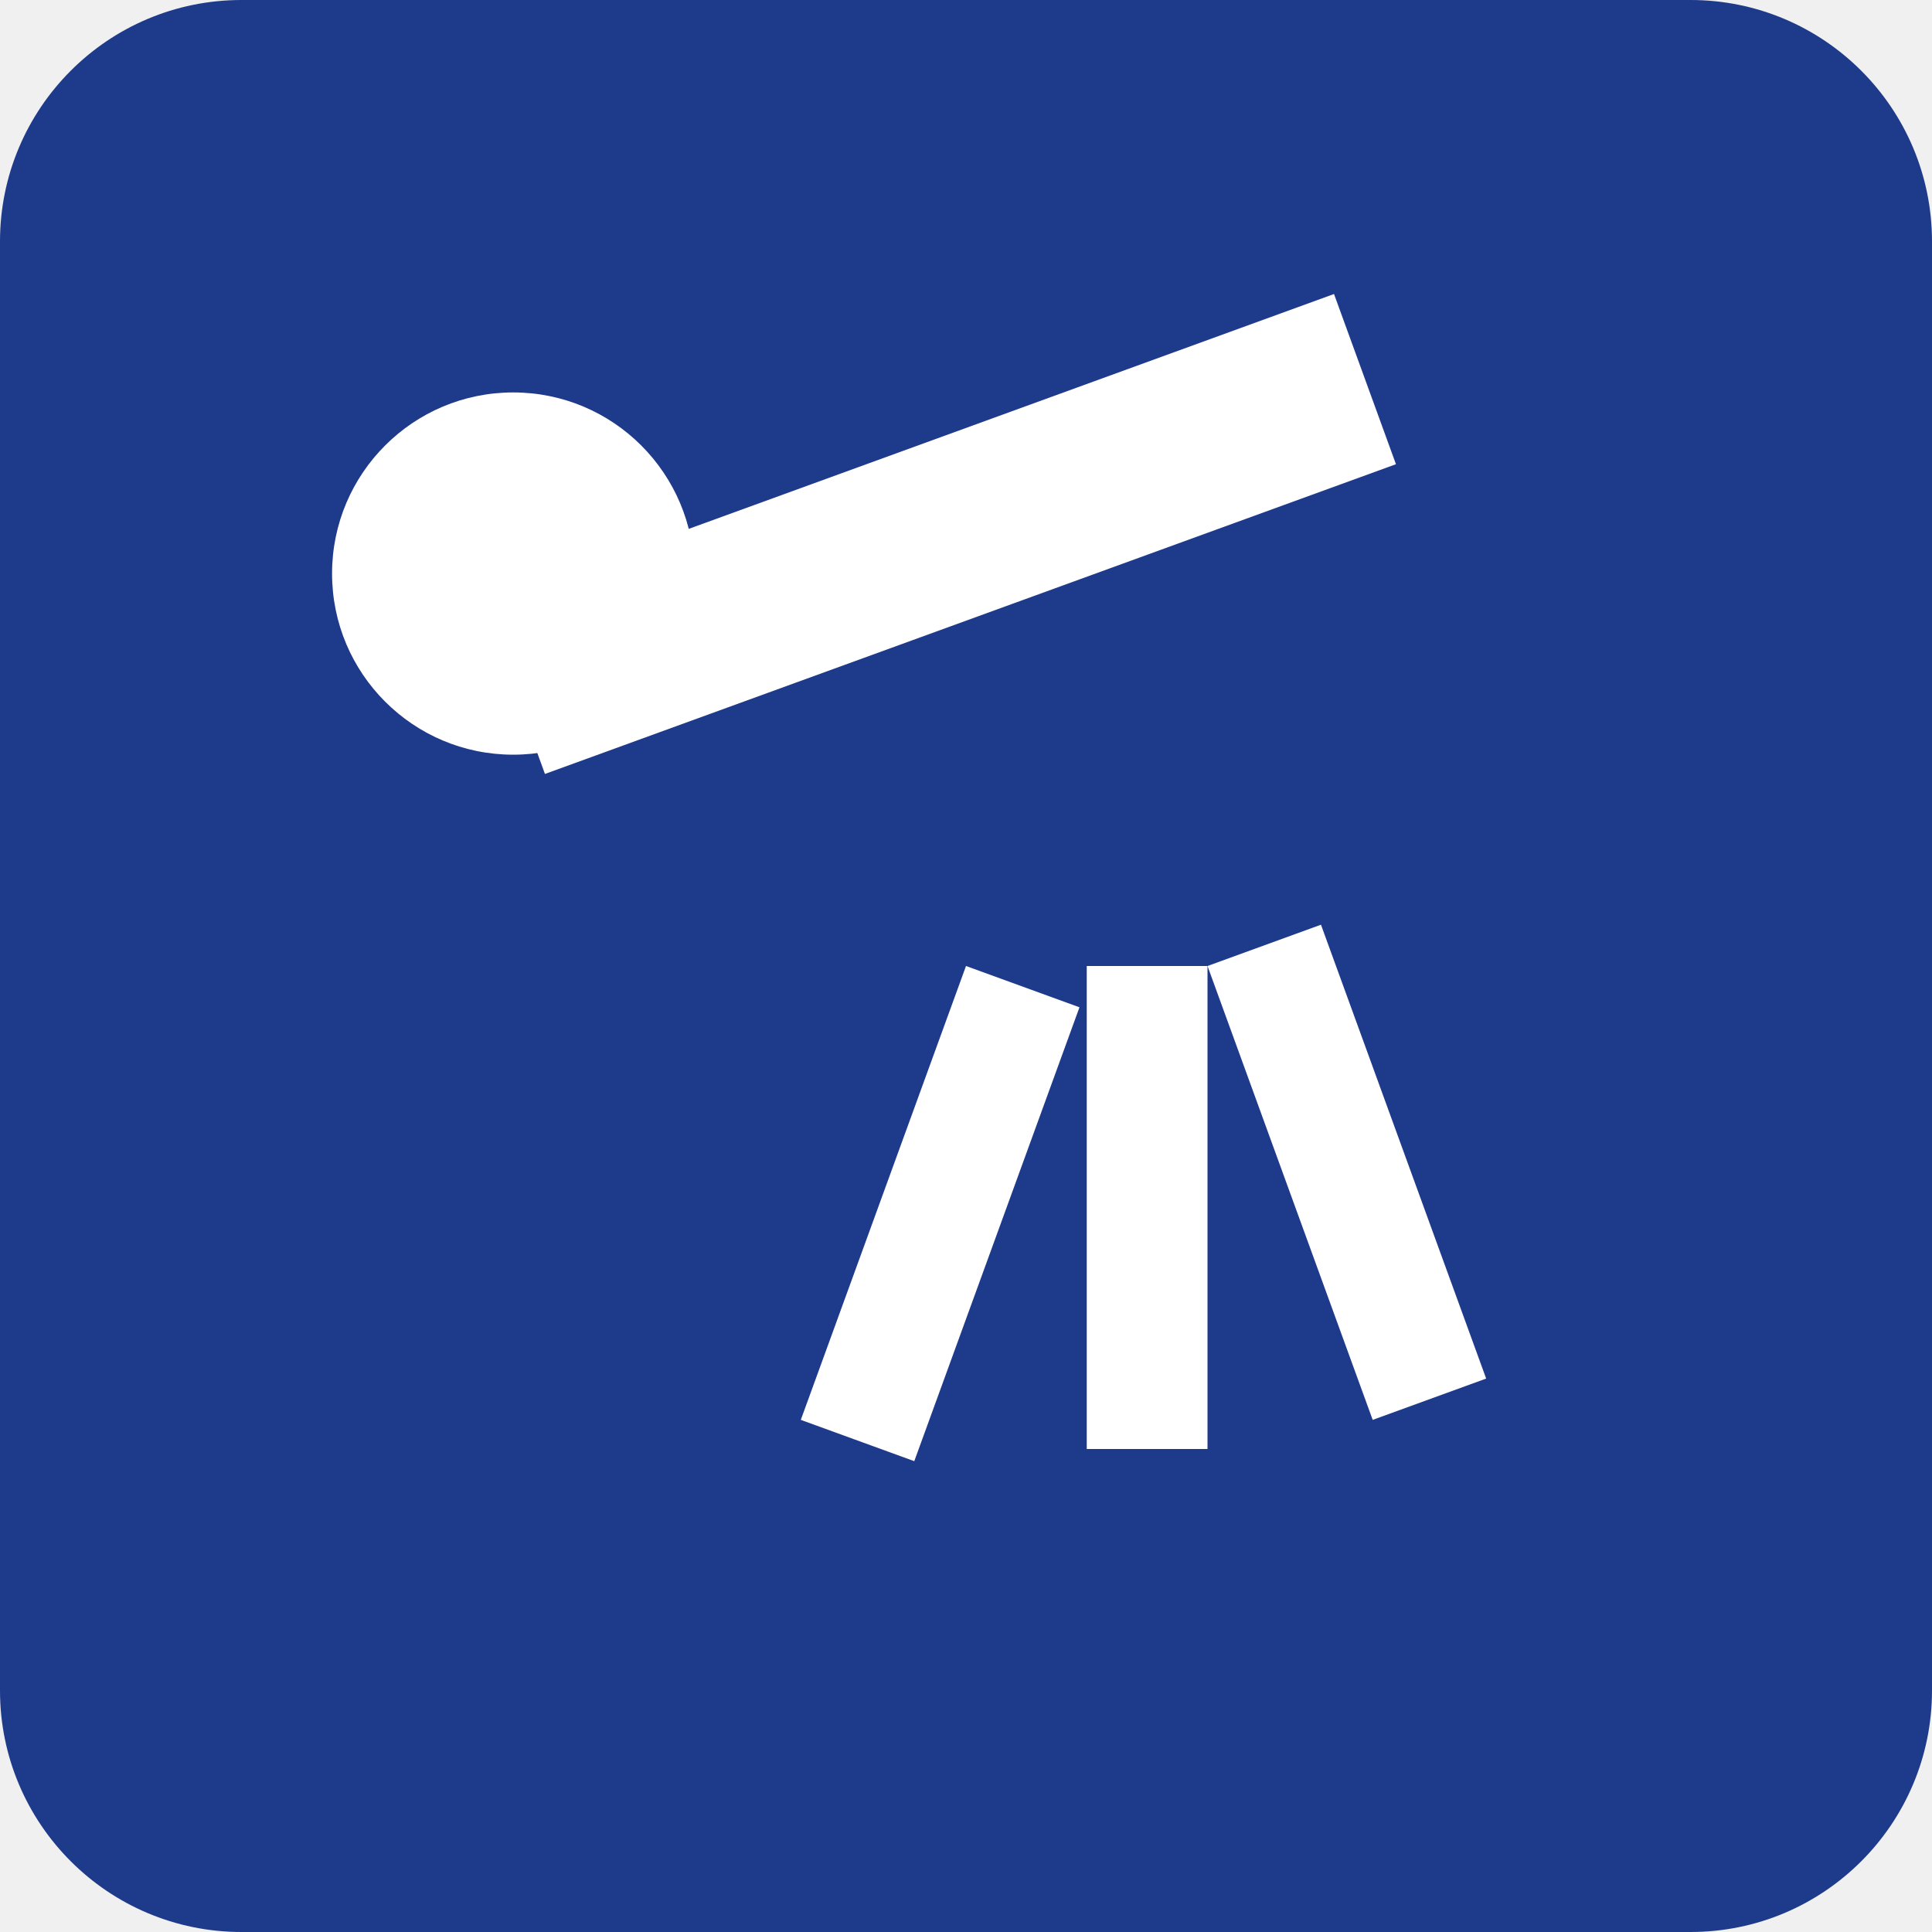
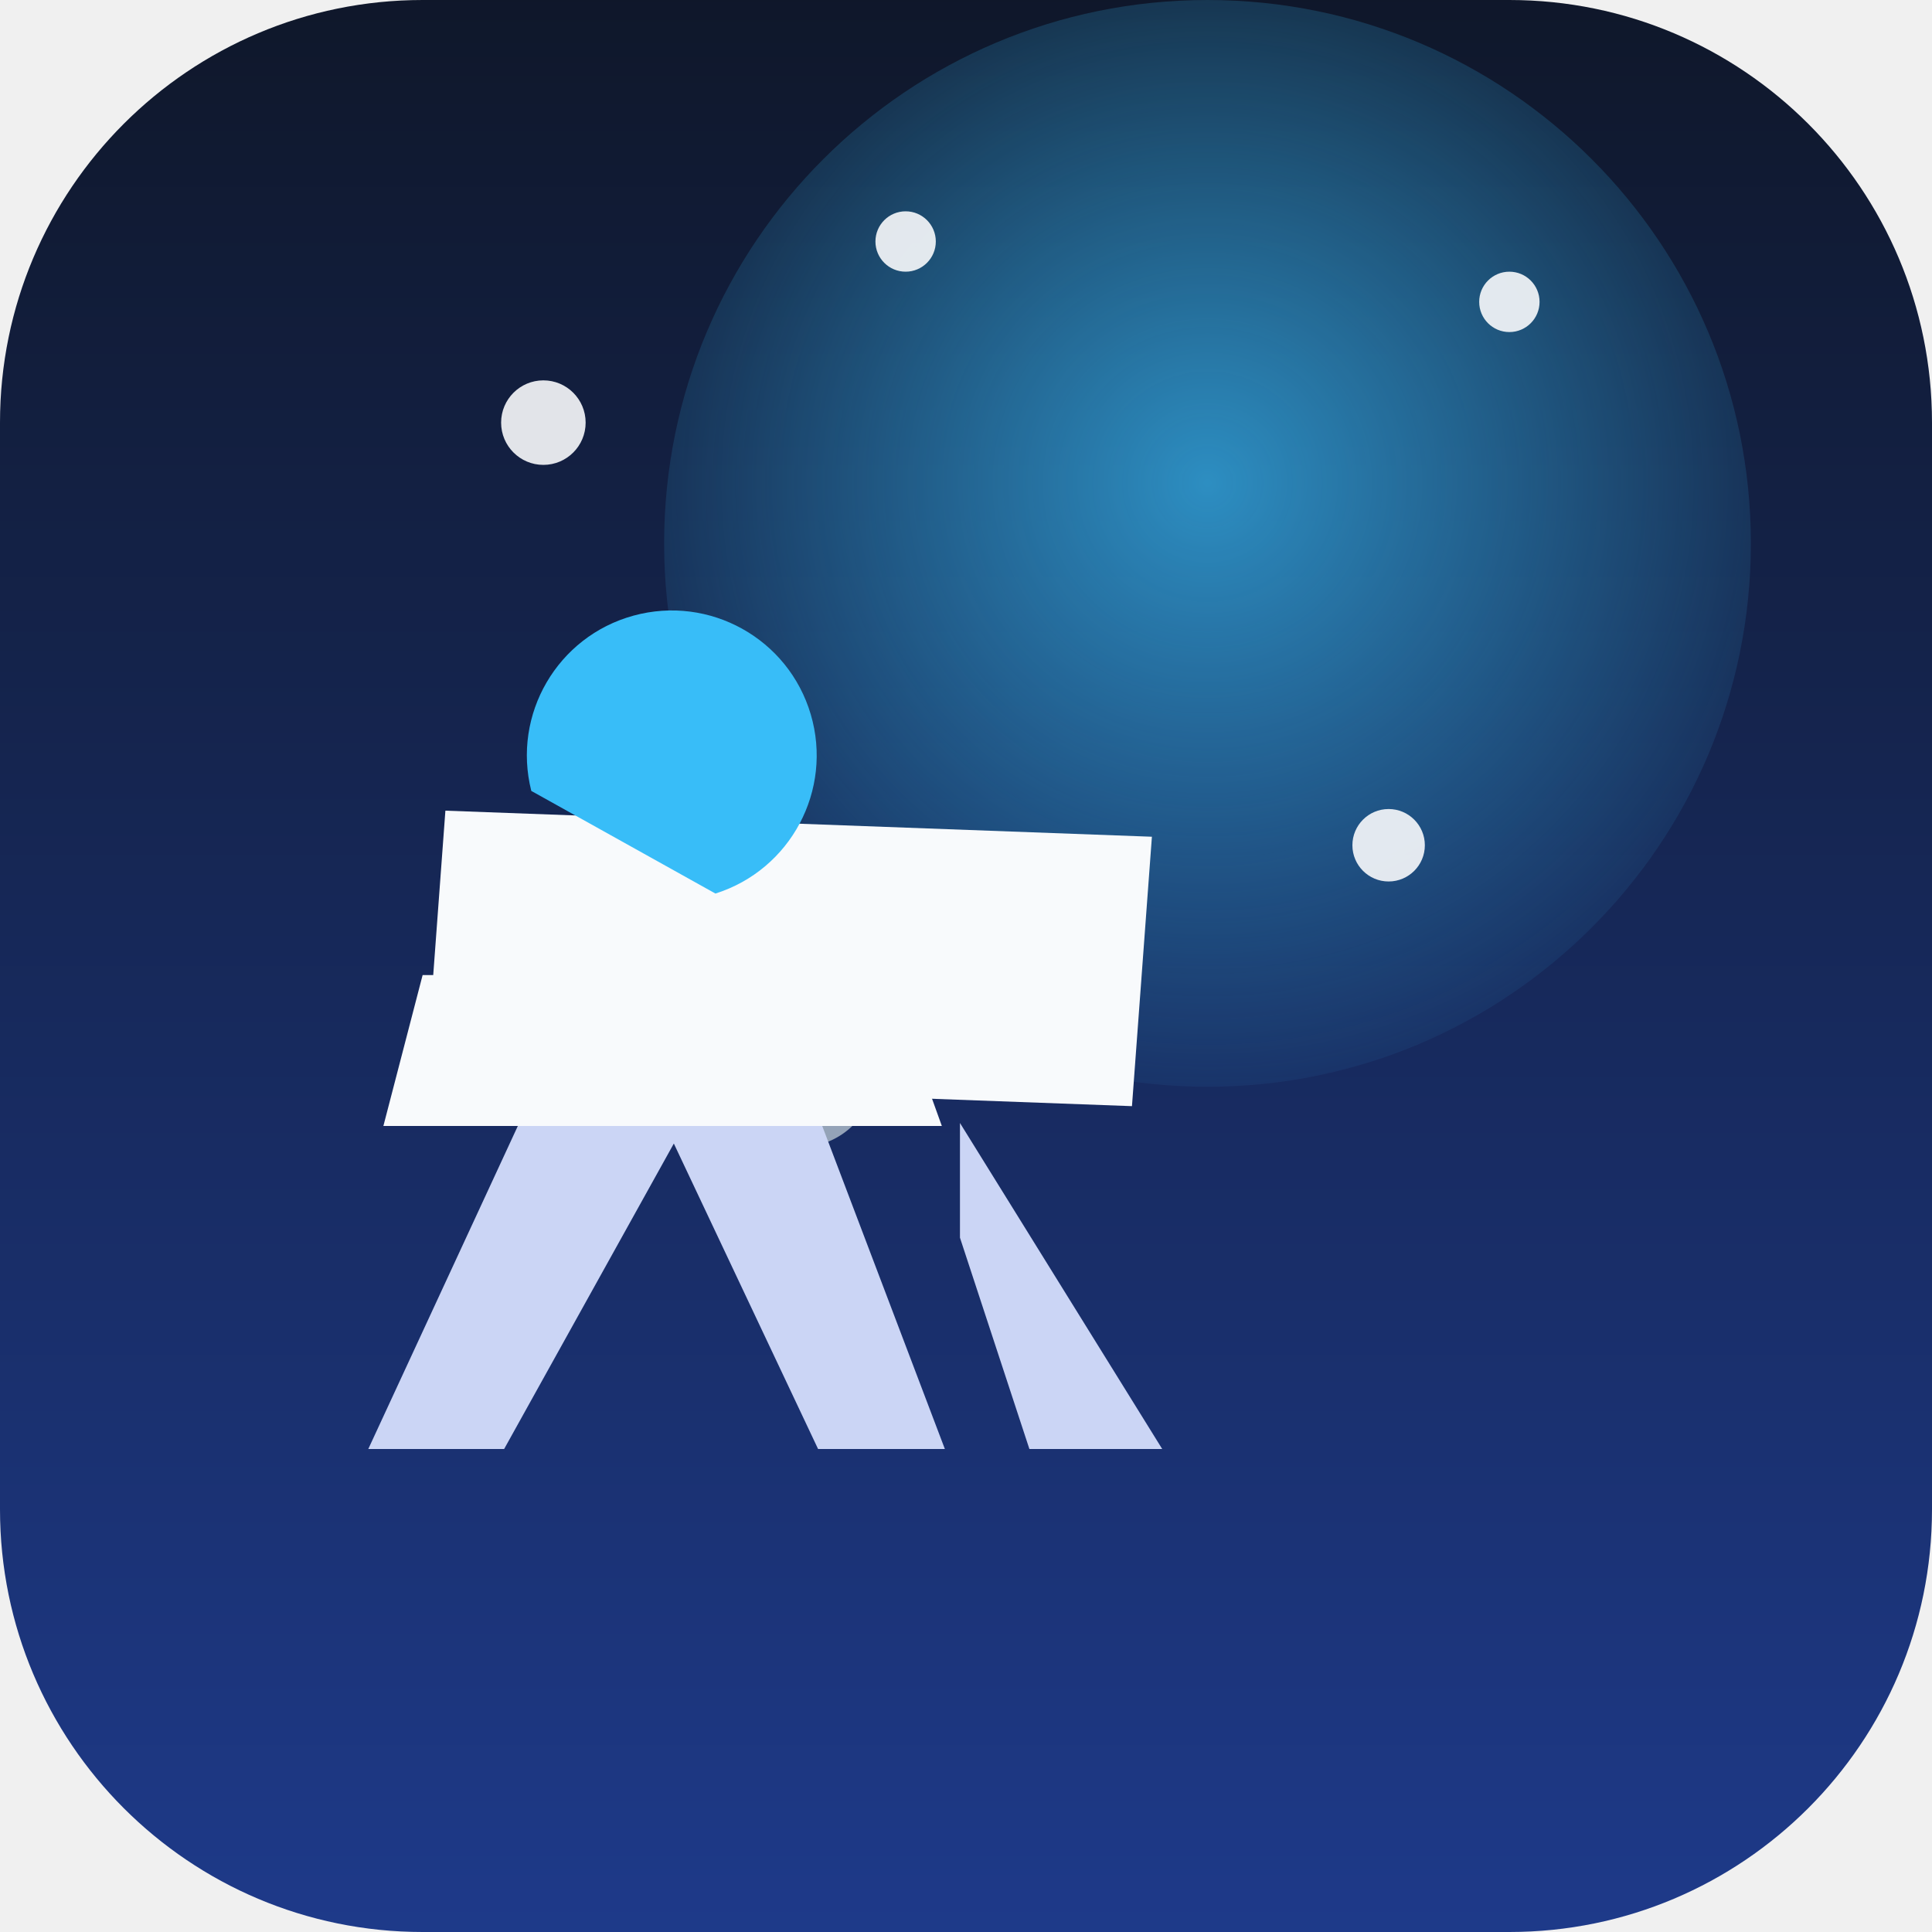
- <svg xmlns="http://www.w3.org/2000/svg" viewBox="0 0 64 64">
-   <rect width="64" height="64" rx="8" ry="8" fill="#1e3a8a" />
-   <g fill="#ffffff" transform="translate(8,8)">
-     <rect x="8" y="12" width="30" height="6" transform="rotate(-20 8 12)" />
-     <circle cx="9" cy="11" r="6" />
-     <rect x="28" y="24" width="4" height="16" />
-     <rect x="24" y="24" width="4" height="16" transform="rotate(20 24 24)" />
-     <rect x="32" y="24" width="4" height="16" transform="rotate(-20 32 24)" />
+ <svg xmlns="http://www.w3.org/2000/svg" viewBox="0 0 64 64" role="img" aria-labelledby="title desc">
+   <defs>
+     <linearGradient id="bg" x1="0" y1="0" x2="0" y2="1">
+       <stop offset="0%" stop-color="#0f172a" />
+       <stop offset="100%" stop-color="#1e3a8a" />
+     </linearGradient>
+     <radialGradient id="glow" cx="40" cy="16" r="22" gradientUnits="userSpaceOnUse">
+       <stop offset="0%" stop-color="#38bdf8" stop-opacity="0.7" />
+       <stop offset="100%" stop-color="#38bdf8" stop-opacity="0" />
+     </radialGradient>
+   </defs>
+   <rect width="64" height="64" rx="14" fill="url(#bg)" />
+   <circle cx="40" cy="18" r="18" fill="url(#glow)" />
+   <g fill="#f8fafc" opacity="0.9">
+     <circle cx="18" cy="14" r="1.4" />
+     <circle cx="50" cy="10" r="1" />
+     <circle cx="46" cy="28" r="1.2" />
+     <circle cx="30" cy="8" r="1" />
+   </g>
+   <g transform="translate(10 18)">
+     <path fill="#94a3b8" d="M19 17.5a2.5 2.5 0 1 1-5 0a2.5 2.5 0 0 1 5 0Z" />
+     <path fill="#f8fafc" d="m6 6l22.5 6.5l-2.8 8.5L3.2 14.5z" transform="rotate(-14 17 12.5)" />
+     <path fill="#38bdf8" d="M7.6 8.2a4.8 4.8 0 1 1 6.1 3.4z" />
+     <path fill="#cbd5f5" d="M17.2 19.2l4.1 10.8h-4.2L12 19.2z" />
+     <path fill="#cbd5f5" d="m21.8 19.2l6.7 10.8h-4.4l-2.3-7z" />
+     <path fill="#cbd5f5" d="m12.7 19.2-6 10.8H2.2l5-10.8z" />
+     <path fill="#f8fafc" d="M4 14.3h15.4l1.8 5H2.7z" />
  </g>
</svg>
